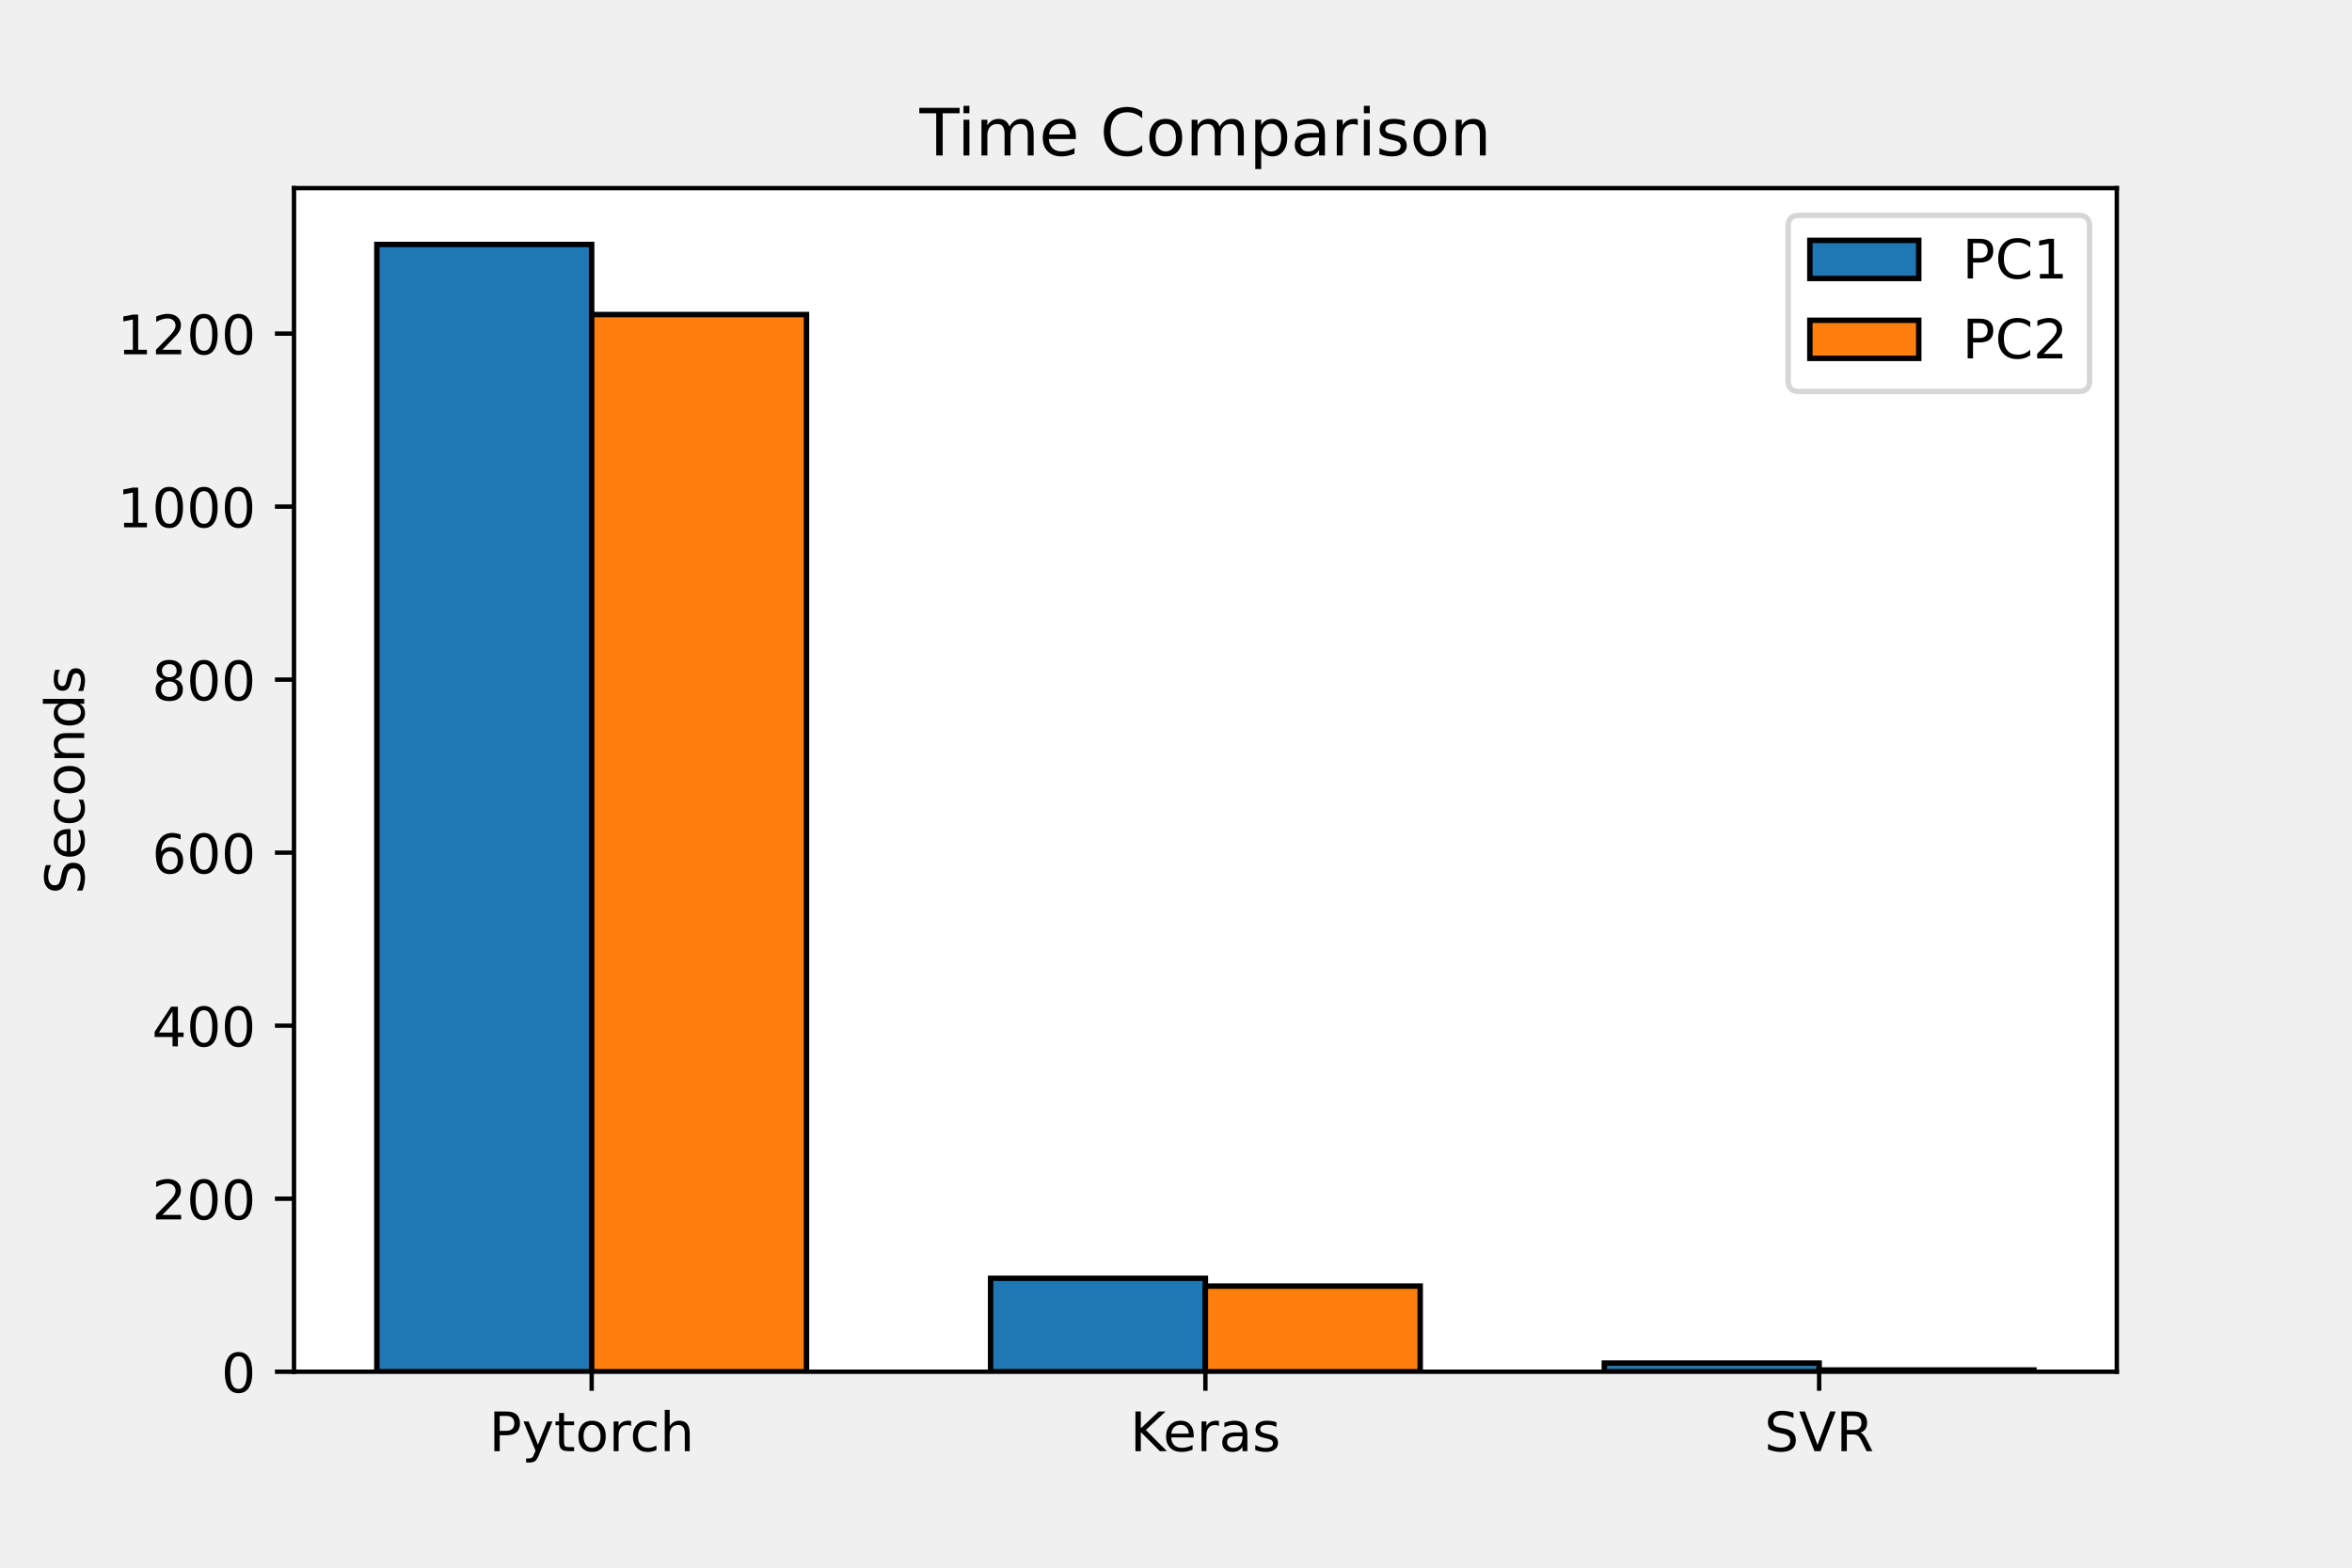
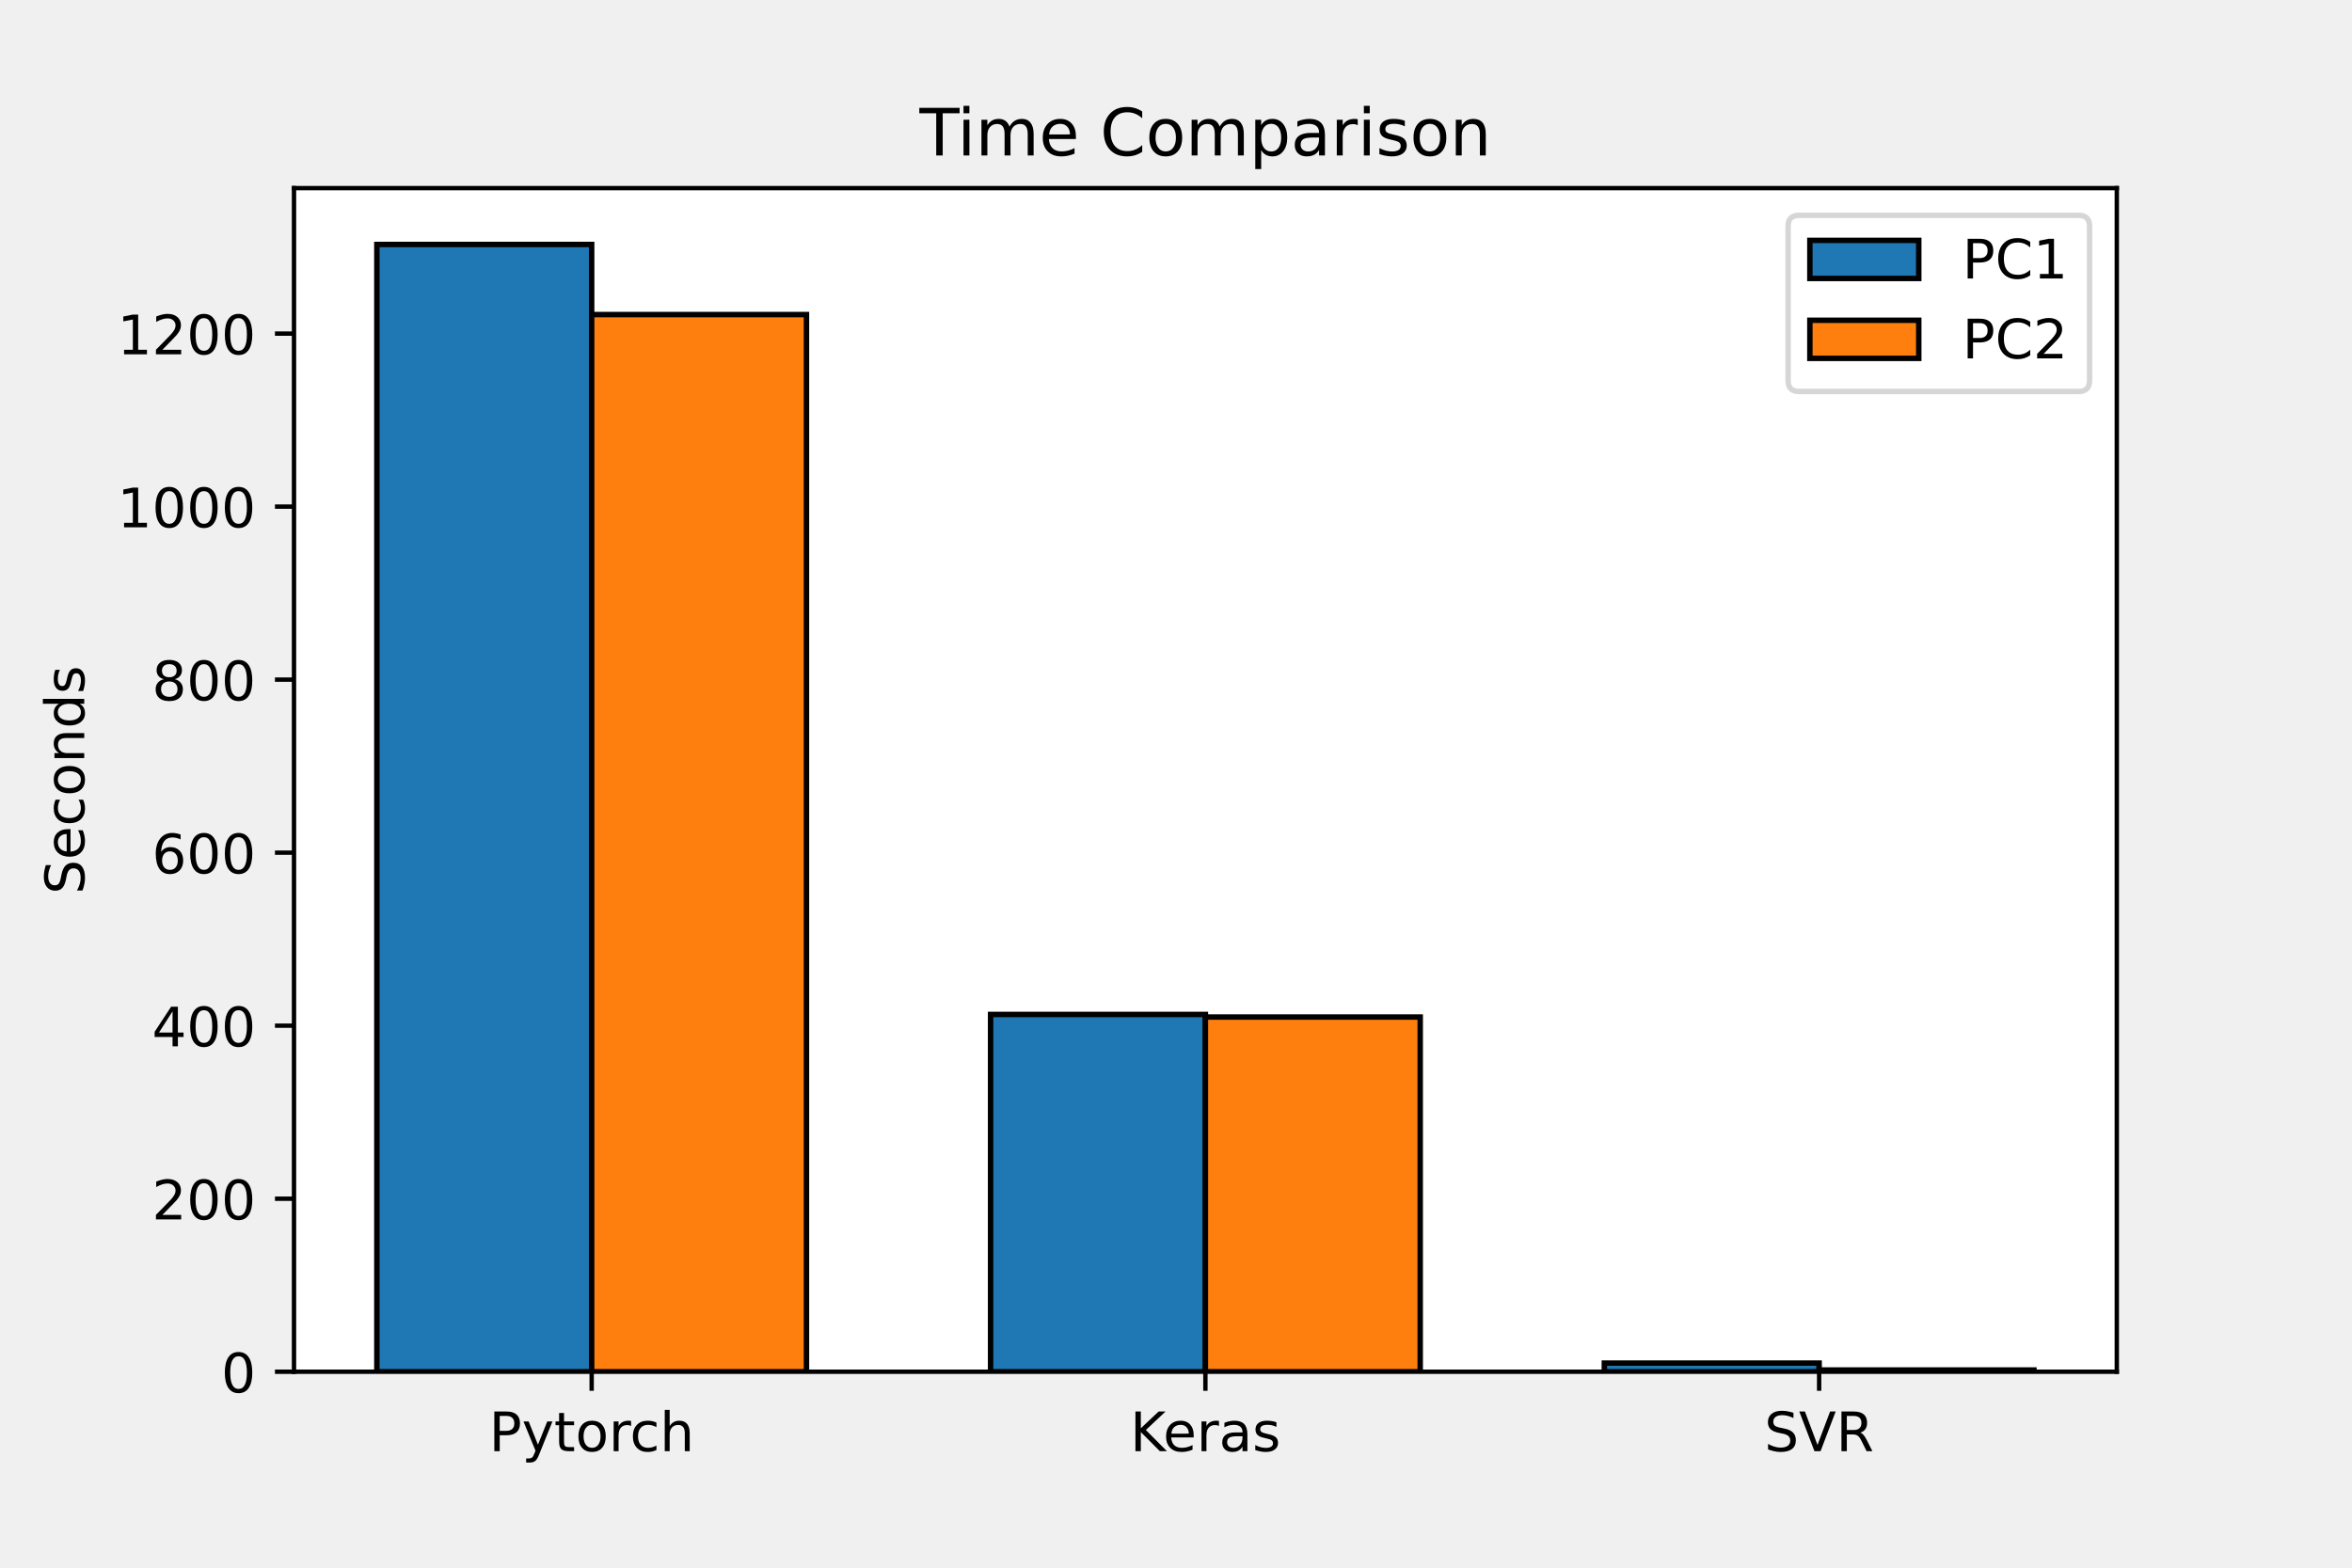
<svg xmlns="http://www.w3.org/2000/svg" xmlns:xlink="http://www.w3.org/1999/xlink" height="288pt" version="1.1" viewBox="0 0 432 288" width="432pt">
  <defs>
    <style type="text/css">*{stroke-linecap:butt;stroke-linejoin:round;}</style>
  </defs>
  <g id="figure_1">
    <g id="patch_1">
      <path d="M 0 288  L 432 288  L 432 0  L 0 0  z " style="fill:none;" />
    </g>
    <g id="axes_1">
      <g id="patch_2">
        <path d="M 54 252  L 388.8 252  L 388.8 34.56  L 54 34.56  z " style="fill:#ffffff;" />
      </g>
      <g id="patch_3">
-         <path clip-path="url(#pf4e02a1341)" d="M 69.218 252  L 108.673 252  L 108.673 44.914  L 69.218 44.914  z " style="fill:#1f77b4;stroke:#000000;stroke-linejoin:miter;" />
+         <path clip-path="url(#p90f03ed2c1)" d="M 69.218 252  L 108.673 252  L 108.673 44.914  L 69.218 44.914  z " style="fill:#1f77b4;stroke:#000000;stroke-linejoin:miter;" />
      </g>
      <g id="patch_4">
-         <path clip-path="url(#pf4e02a1341)" d="M 181.945 252  L 221.4 252  L 221.4 234.836  L 181.945 234.836  z " style="fill:#1f77b4;stroke:#000000;stroke-linejoin:miter;" />
+         <path clip-path="url(#p90f03ed2c1)" d="M 181.945 252  L 221.4 252  L 221.4 186.362  L 181.945 186.362  z " style="fill:#1f77b4;stroke:#000000;stroke-linejoin:miter;" />
      </g>
      <g id="patch_5">
-         <path clip-path="url(#pf4e02a1341)" d="M 294.673 252  L 334.127 252  L 334.127 250.411  L 294.673 250.411  z " style="fill:#1f77b4;stroke:#000000;stroke-linejoin:miter;" />
+         <path clip-path="url(#p90f03ed2c1)" d="M 294.673 252  L 334.127 252  L 334.127 250.411  L 294.673 250.411  z " style="fill:#1f77b4;stroke:#000000;stroke-linejoin:miter;" />
      </g>
      <g id="patch_6">
-         <path clip-path="url(#pf4e02a1341)" d="M 108.673 252  L 148.127 252  L 148.127 57.788  L 108.673 57.788  z " style="fill:#ff7f0e;stroke:#000000;stroke-linejoin:miter;" />
+         <path clip-path="url(#p90f03ed2c1)" d="M 108.673 252  L 148.127 252  L 148.127 57.788  L 108.673 57.788  z " style="fill:#ff7f0e;stroke:#000000;stroke-linejoin:miter;" />
      </g>
      <g id="patch_7">
-         <path clip-path="url(#pf4e02a1341)" d="M 221.4 252  L 260.855 252  L 260.855 236.266  L 221.4 236.266  z " style="fill:#ff7f0e;stroke:#000000;stroke-linejoin:miter;" />
+         <path clip-path="url(#p90f03ed2c1)" d="M 221.4 252  L 260.855 252  L 260.855 186.839  L 221.4 186.839  z " style="fill:#ff7f0e;stroke:#000000;stroke-linejoin:miter;" />
      </g>
      <g id="patch_8">
-         <path clip-path="url(#pf4e02a1341)" d="M 334.127 252  L 373.582 252  L 373.582 251.682  L 334.127 251.682  z " style="fill:#ff7f0e;stroke:#000000;stroke-linejoin:miter;" />
+         <path clip-path="url(#p90f03ed2c1)" d="M 334.127 252  L 373.582 252  L 373.582 251.682  L 334.127 251.682  z " style="fill:#ff7f0e;stroke:#000000;stroke-linejoin:miter;" />
      </g>
      <g id="matplotlib.axis_1">
        <g id="xtick_1">
          <g id="line2d_1">
            <defs>
-               <path d="M 0 0  L 0 3.5  " id="m8980a7787f" style="stroke:#000000;stroke-width:0.8;" />
+               <path d="M 0 0  L 0 3.5  " id="m7c1e3a1e45" style="stroke:#000000;stroke-width:0.8;" />
            </defs>
            <g>
-               <use style="stroke:#000000;stroke-width:0.8;" x="108.673" xlink:href="#m8980a7787f" y="252" />
+               <use style="stroke:#000000;stroke-width:0.8;" x="108.673" xlink:href="#m7c1e3a1e45" y="252" />
            </g>
          </g>
          <g id="text_1">
            <g transform="translate(89.81804 266.5984)scale(0.1 -0.1)">
              <defs>
                <path d="M 19.672 64.797  L 19.672 37.406  L 32.078 37.406  Q 38.969 37.406 42.719 40.969  Q 46.484 44.531 46.484 51.125  Q 46.484 57.672 42.719 61.234  Q 38.969 64.797 32.078 64.797  z M 9.812 72.906  L 32.078 72.906  Q 44.344 72.906 50.609 67.359  Q 56.891 61.812 56.891 51.125  Q 56.891 40.328 50.609 34.812  Q 44.344 29.297 32.078 29.297  L 19.672 29.297  L 19.672 0  L 9.812 0  z " id="DejaVuSans-80" />
                <path d="M 32.172 -5.078  Q 28.375 -14.844 24.75 -17.812  Q 21.141 -20.797 15.094 -20.797  L 7.906 -20.797  L 7.906 -13.281  L 13.188 -13.281  Q 16.891 -13.281 18.938 -11.516  Q 21 -9.766 23.484 -3.219  L 25.094 0.875  L 2.984 54.688  L 12.5 54.688  L 29.594 11.922  L 46.688 54.688  L 56.203 54.688  z " id="DejaVuSans-121" />
                <path d="M 18.312 70.219  L 18.312 54.688  L 36.812 54.688  L 36.812 47.703  L 18.312 47.703  L 18.312 18.016  Q 18.312 11.328 20.141 9.422  Q 21.969 7.516 27.594 7.516  L 36.812 7.516  L 36.812 0  L 27.594 0  Q 17.188 0 13.234 3.875  Q 9.281 7.766 9.281 18.016  L 9.281 47.703  L 2.688 47.703  L 2.688 54.688  L 9.281 54.688  L 9.281 70.219  z " id="DejaVuSans-116" />
                <path d="M 30.609 48.391  Q 23.391 48.391 19.188 42.75  Q 14.984 37.109 14.984 27.297  Q 14.984 17.484 19.156 11.844  Q 23.344 6.203 30.609 6.203  Q 37.797 6.203 41.984 11.859  Q 46.188 17.531 46.188 27.297  Q 46.188 37.016 41.984 42.703  Q 37.797 48.391 30.609 48.391  z M 30.609 56  Q 42.328 56 49.016 48.375  Q 55.719 40.766 55.719 27.297  Q 55.719 13.875 49.016 6.219  Q 42.328 -1.422 30.609 -1.422  Q 18.844 -1.422 12.172 6.219  Q 5.516 13.875 5.516 27.297  Q 5.516 40.766 12.172 48.375  Q 18.844 56 30.609 56  z " id="DejaVuSans-111" />
                <path d="M 41.109 46.297  Q 39.594 47.172 37.812 47.578  Q 36.031 48 33.891 48  Q 26.266 48 22.188 43.047  Q 18.109 38.094 18.109 28.812  L 18.109 0  L 9.078 0  L 9.078 54.688  L 18.109 54.688  L 18.109 46.188  Q 20.953 51.172 25.484 53.578  Q 30.031 56 36.531 56  Q 37.453 56 38.578 55.875  Q 39.703 55.766 41.062 55.516  z " id="DejaVuSans-114" />
                <path d="M 48.781 52.594  L 48.781 44.188  Q 44.969 46.297 41.141 47.344  Q 37.312 48.391 33.406 48.391  Q 24.656 48.391 19.812 42.844  Q 14.984 37.312 14.984 27.297  Q 14.984 17.281 19.812 11.734  Q 24.656 6.203 33.406 6.203  Q 37.312 6.203 41.141 7.25  Q 44.969 8.297 48.781 10.406  L 48.781 2.094  Q 45.016 0.344 40.984 -0.531  Q 36.969 -1.422 32.422 -1.422  Q 20.062 -1.422 12.781 6.344  Q 5.516 14.109 5.516 27.297  Q 5.516 40.672 12.859 48.328  Q 20.219 56 33.016 56  Q 37.156 56 41.109 55.141  Q 45.062 54.297 48.781 52.594  z " id="DejaVuSans-99" />
                <path d="M 54.891 33.016  L 54.891 0  L 45.906 0  L 45.906 32.719  Q 45.906 40.484 42.875 44.328  Q 39.844 48.188 33.797 48.188  Q 26.516 48.188 22.312 43.547  Q 18.109 38.922 18.109 30.906  L 18.109 0  L 9.078 0  L 9.078 75.984  L 18.109 75.984  L 18.109 46.188  Q 21.344 51.125 25.703 53.562  Q 30.078 56 35.797 56  Q 45.219 56 50.047 50.172  Q 54.891 44.344 54.891 33.016  z " id="DejaVuSans-104" />
              </defs>
              <use xlink:href="#DejaVuSans-80" />
              <use x="60.303" xlink:href="#DejaVuSans-121" />
              <use x="119.482" xlink:href="#DejaVuSans-116" />
              <use x="158.691" xlink:href="#DejaVuSans-111" />
              <use x="219.873" xlink:href="#DejaVuSans-114" />
              <use x="258.736" xlink:href="#DejaVuSans-99" />
              <use x="313.717" xlink:href="#DejaVuSans-104" />
            </g>
          </g>
        </g>
        <g id="xtick_2">
          <g id="line2d_2">
            <g>
-               <use style="stroke:#000000;stroke-width:0.8;" x="221.4" xlink:href="#m8980a7787f" y="252" />
+               <use style="stroke:#000000;stroke-width:0.8;" x="221.4" xlink:href="#m7c1e3a1e45" y="252" />
            </g>
          </g>
          <g id="text_2">
            <g transform="translate(207.5703 266.5984)scale(0.1 -0.1)">
              <defs>
                <path d="M 9.812 72.906  L 19.672 72.906  L 19.672 42.094  L 52.391 72.906  L 65.094 72.906  L 28.906 38.922  L 67.672 0  L 54.688 0  L 19.672 35.109  L 19.672 0  L 9.812 0  z " id="DejaVuSans-75" />
                <path d="M 56.203 29.594  L 56.203 25.203  L 14.891 25.203  Q 15.484 15.922 20.484 11.062  Q 25.484 6.203 34.422 6.203  Q 39.594 6.203 44.453 7.469  Q 49.312 8.734 54.109 11.281  L 54.109 2.781  Q 49.266 0.734 44.188 -0.344  Q 39.109 -1.422 33.891 -1.422  Q 20.797 -1.422 13.156 6.188  Q 5.516 13.812 5.516 26.812  Q 5.516 40.234 12.766 48.109  Q 20.016 56 32.328 56  Q 43.359 56 49.781 48.891  Q 56.203 41.797 56.203 29.594  z M 47.219 32.234  Q 47.125 39.594 43.094 43.984  Q 39.062 48.391 32.422 48.391  Q 24.906 48.391 20.391 44.141  Q 15.875 39.891 15.188 32.172  z " id="DejaVuSans-101" />
                <path d="M 34.281 27.484  Q 23.391 27.484 19.188 25  Q 14.984 22.516 14.984 16.5  Q 14.984 11.719 18.141 8.906  Q 21.297 6.109 26.703 6.109  Q 34.188 6.109 38.703 11.406  Q 43.219 16.703 43.219 25.484  L 43.219 27.484  z M 52.203 31.203  L 52.203 0  L 43.219 0  L 43.219 8.297  Q 40.141 3.328 35.547 0.953  Q 30.953 -1.422 24.312 -1.422  Q 15.922 -1.422 10.953 3.297  Q 6 8.016 6 15.922  Q 6 25.141 12.172 29.828  Q 18.359 34.516 30.609 34.516  L 43.219 34.516  L 43.219 35.406  Q 43.219 41.609 39.141 45  Q 35.062 48.391 27.688 48.391  Q 23 48.391 18.547 47.266  Q 14.109 46.141 10.016 43.891  L 10.016 52.203  Q 14.938 54.109 19.578 55.047  Q 24.219 56 28.609 56  Q 40.484 56 46.344 49.844  Q 52.203 43.703 52.203 31.203  z " id="DejaVuSans-97" />
                <path d="M 44.281 53.078  L 44.281 44.578  Q 40.484 46.531 36.375 47.5  Q 32.281 48.484 27.875 48.484  Q 21.188 48.484 17.844 46.438  Q 14.5 44.391 14.5 40.281  Q 14.5 37.156 16.891 35.375  Q 19.281 33.594 26.516 31.984  L 29.594 31.297  Q 39.156 29.25 43.188 25.516  Q 47.219 21.781 47.219 15.094  Q 47.219 7.469 41.188 3.016  Q 35.156 -1.422 24.609 -1.422  Q 20.219 -1.422 15.453 -0.562  Q 10.688 0.297 5.422 2  L 5.422 11.281  Q 10.406 8.688 15.234 7.391  Q 20.062 6.109 24.812 6.109  Q 31.156 6.109 34.562 8.281  Q 37.984 10.453 37.984 14.406  Q 37.984 18.062 35.516 20.016  Q 33.062 21.969 24.703 23.781  L 21.578 24.516  Q 13.234 26.266 9.516 29.906  Q 5.812 33.547 5.812 39.891  Q 5.812 47.609 11.281 51.797  Q 16.75 56 26.812 56  Q 31.781 56 36.172 55.266  Q 40.578 54.547 44.281 53.078  z " id="DejaVuSans-115" />
              </defs>
              <use xlink:href="#DejaVuSans-75" />
              <use x="60.576" xlink:href="#DejaVuSans-101" />
              <use x="122.1" xlink:href="#DejaVuSans-114" />
              <use x="163.213" xlink:href="#DejaVuSans-97" />
              <use x="224.492" xlink:href="#DejaVuSans-115" />
            </g>
          </g>
        </g>
        <g id="xtick_3">
          <g id="line2d_3">
            <g>
-               <use style="stroke:#000000;stroke-width:0.8;" x="334.127" xlink:href="#m8980a7787f" y="252" />
+               <use style="stroke:#000000;stroke-width:0.8;" x="334.127" xlink:href="#m7c1e3a1e45" y="252" />
            </g>
          </g>
          <g id="text_3">
            <g transform="translate(324.0585 266.5984)scale(0.1 -0.1)">
              <defs>
                <path d="M 53.516 70.516  L 53.516 60.891  Q 47.906 63.578 42.922 64.891  Q 37.938 66.219 33.297 66.219  Q 25.25 66.219 20.875 63.094  Q 16.5 59.969 16.5 54.203  Q 16.5 49.359 19.406 46.891  Q 22.312 44.438 30.422 42.922  L 36.375 41.703  Q 47.406 39.594 52.656 34.297  Q 57.906 29 57.906 20.125  Q 57.906 9.516 50.797 4.047  Q 43.703 -1.422 29.984 -1.422  Q 24.812 -1.422 18.969 -0.25  Q 13.141 0.922 6.891 3.219  L 6.891 13.375  Q 12.891 10.016 18.656 8.297  Q 24.422 6.594 29.984 6.594  Q 38.422 6.594 43.016 9.906  Q 47.609 13.234 47.609 19.391  Q 47.609 24.75 44.312 27.781  Q 41.016 30.812 33.5 32.328  L 27.484 33.5  Q 16.453 35.688 11.516 40.375  Q 6.594 45.062 6.594 53.422  Q 6.594 63.094 13.406 68.656  Q 20.219 74.219 32.172 74.219  Q 37.312 74.219 42.625 73.281  Q 47.953 72.359 53.516 70.516  z " id="DejaVuSans-83" />
                <path d="M 28.609 0  L 0.781 72.906  L 11.078 72.906  L 34.188 11.531  L 57.328 72.906  L 67.578 72.906  L 39.797 0  z " id="DejaVuSans-86" />
                <path d="M 44.391 34.188  Q 47.562 33.109 50.562 29.594  Q 53.562 26.078 56.594 19.922  L 66.609 0  L 56 0  L 46.688 18.703  Q 43.062 26.031 39.672 28.422  Q 36.281 30.812 30.422 30.812  L 19.672 30.812  L 19.672 0  L 9.812 0  L 9.812 72.906  L 32.078 72.906  Q 44.578 72.906 50.734 67.672  Q 56.891 62.453 56.891 51.906  Q 56.891 45.016 53.688 40.469  Q 50.484 35.938 44.391 34.188  z M 19.672 64.797  L 19.672 38.922  L 32.078 38.922  Q 39.203 38.922 42.844 42.219  Q 46.484 45.516 46.484 51.906  Q 46.484 58.297 42.844 61.547  Q 39.203 64.797 32.078 64.797  z " id="DejaVuSans-82" />
              </defs>
              <use xlink:href="#DejaVuSans-83" />
              <use x="63.477" xlink:href="#DejaVuSans-86" />
              <use x="131.885" xlink:href="#DejaVuSans-82" />
            </g>
          </g>
        </g>
      </g>
      <g id="matplotlib.axis_2">
        <g id="ytick_1">
          <g id="line2d_4">
            <defs>
-               <path d="M 0 0  L -3.5 0  " id="md425181957" style="stroke:#000000;stroke-width:0.8;" />
+               <path d="M 0 0  L -3.5 0  " id="m0390b80dd5" style="stroke:#000000;stroke-width:0.8;" />
            </defs>
            <g>
-               <use style="stroke:#000000;stroke-width:0.8;" x="54" xlink:href="#md425181957" y="252" />
+               <use style="stroke:#000000;stroke-width:0.8;" x="54" xlink:href="#m0390b80dd5" y="252" />
            </g>
          </g>
          <g id="text_4">
            <g transform="translate(40.6375 255.7992)scale(0.1 -0.1)">
              <defs>
                <path d="M 31.781 66.406  Q 24.172 66.406 20.328 58.906  Q 16.5 51.422 16.5 36.375  Q 16.5 21.391 20.328 13.891  Q 24.172 6.391 31.781 6.391  Q 39.453 6.391 43.281 13.891  Q 47.125 21.391 47.125 36.375  Q 47.125 51.422 43.281 58.906  Q 39.453 66.406 31.781 66.406  z M 31.781 74.219  Q 44.047 74.219 50.516 64.516  Q 56.984 54.828 56.984 36.375  Q 56.984 17.969 50.516 8.266  Q 44.047 -1.422 31.781 -1.422  Q 19.531 -1.422 13.062 8.266  Q 6.594 17.969 6.594 36.375  Q 6.594 54.828 13.062 64.516  Q 19.531 74.219 31.781 74.219  z " id="DejaVuSans-48" />
              </defs>
              <use xlink:href="#DejaVuSans-48" />
            </g>
          </g>
        </g>
        <g id="ytick_2">
          <g id="line2d_5">
            <g>
-               <use style="stroke:#000000;stroke-width:0.8;" x="54" xlink:href="#md425181957" y="220.214" />
+               <use style="stroke:#000000;stroke-width:0.8;" x="54" xlink:href="#m0390b80dd5" y="220.214" />
            </g>
          </g>
          <g id="text_5">
            <g transform="translate(27.9125 224.0132)scale(0.1 -0.1)">
              <defs>
                <path d="M 19.188 8.297  L 53.609 8.297  L 53.609 0  L 7.328 0  L 7.328 8.297  Q 12.938 14.109 22.625 23.891  Q 32.328 33.688 34.812 36.531  Q 39.547 41.844 41.422 45.531  Q 43.312 49.219 43.312 52.781  Q 43.312 58.594 39.234 62.25  Q 35.156 65.922 28.609 65.922  Q 23.969 65.922 18.812 64.312  Q 13.672 62.703 7.812 59.422  L 7.812 69.391  Q 13.766 71.781 18.938 73  Q 24.125 74.219 28.422 74.219  Q 39.75 74.219 46.484 68.547  Q 53.219 62.891 53.219 53.422  Q 53.219 48.922 51.531 44.891  Q 49.859 40.875 45.406 35.406  Q 44.188 33.984 37.641 27.219  Q 31.109 20.453 19.188 8.297  z " id="DejaVuSans-50" />
              </defs>
              <use xlink:href="#DejaVuSans-50" />
              <use x="63.623" xlink:href="#DejaVuSans-48" />
              <use x="127.246" xlink:href="#DejaVuSans-48" />
            </g>
          </g>
        </g>
        <g id="ytick_3">
          <g id="line2d_6">
            <g>
-               <use style="stroke:#000000;stroke-width:0.8;" x="54" xlink:href="#md425181957" y="188.428" />
+               <use style="stroke:#000000;stroke-width:0.8;" x="54" xlink:href="#m0390b80dd5" y="188.428" />
            </g>
          </g>
          <g id="text_6">
            <g transform="translate(27.9125 192.2272)scale(0.1 -0.1)">
              <defs>
                <path d="M 37.797 64.312  L 12.891 25.391  L 37.797 25.391  z M 35.203 72.906  L 47.609 72.906  L 47.609 25.391  L 58.016 25.391  L 58.016 17.188  L 47.609 17.188  L 47.609 0  L 37.797 0  L 37.797 17.188  L 4.891 17.188  L 4.891 26.703  z " id="DejaVuSans-52" />
              </defs>
              <use xlink:href="#DejaVuSans-52" />
              <use x="63.623" xlink:href="#DejaVuSans-48" />
              <use x="127.246" xlink:href="#DejaVuSans-48" />
            </g>
          </g>
        </g>
        <g id="ytick_4">
          <g id="line2d_7">
            <g>
-               <use style="stroke:#000000;stroke-width:0.8;" x="54" xlink:href="#md425181957" y="156.642" />
+               <use style="stroke:#000000;stroke-width:0.8;" x="54" xlink:href="#m0390b80dd5" y="156.642" />
            </g>
          </g>
          <g id="text_7">
            <g transform="translate(27.9125 160.4413)scale(0.1 -0.1)">
              <defs>
                <path d="M 33.016 40.375  Q 26.375 40.375 22.484 35.828  Q 18.609 31.297 18.609 23.391  Q 18.609 15.531 22.484 10.953  Q 26.375 6.391 33.016 6.391  Q 39.656 6.391 43.531 10.953  Q 47.406 15.531 47.406 23.391  Q 47.406 31.297 43.531 35.828  Q 39.656 40.375 33.016 40.375  z M 52.594 71.297  L 52.594 62.312  Q 48.875 64.062 45.094 64.984  Q 41.312 65.922 37.594 65.922  Q 27.828 65.922 22.672 59.328  Q 17.531 52.734 16.797 39.406  Q 19.672 43.656 24.016 45.922  Q 28.375 48.188 33.594 48.188  Q 44.578 48.188 50.953 41.516  Q 57.328 34.859 57.328 23.391  Q 57.328 12.156 50.688 5.359  Q 44.047 -1.422 33.016 -1.422  Q 20.359 -1.422 13.672 8.266  Q 6.984 17.969 6.984 36.375  Q 6.984 53.656 15.188 63.938  Q 23.391 74.219 37.203 74.219  Q 40.922 74.219 44.703 73.484  Q 48.484 72.75 52.594 71.297  z " id="DejaVuSans-54" />
              </defs>
              <use xlink:href="#DejaVuSans-54" />
              <use x="63.623" xlink:href="#DejaVuSans-48" />
              <use x="127.246" xlink:href="#DejaVuSans-48" />
            </g>
          </g>
        </g>
        <g id="ytick_5">
          <g id="line2d_8">
            <g>
-               <use style="stroke:#000000;stroke-width:0.8;" x="54" xlink:href="#md425181957" y="124.856" />
+               <use style="stroke:#000000;stroke-width:0.8;" x="54" xlink:href="#m0390b80dd5" y="124.856" />
            </g>
          </g>
          <g id="text_8">
            <g transform="translate(27.9125 128.6553)scale(0.1 -0.1)">
              <defs>
                <path d="M 31.781 34.625  Q 24.75 34.625 20.719 30.859  Q 16.703 27.094 16.703 20.516  Q 16.703 13.922 20.719 10.156  Q 24.75 6.391 31.781 6.391  Q 38.812 6.391 42.859 10.172  Q 46.922 13.969 46.922 20.516  Q 46.922 27.094 42.891 30.859  Q 38.875 34.625 31.781 34.625  z M 21.922 38.812  Q 15.578 40.375 12.031 44.719  Q 8.5 49.078 8.5 55.328  Q 8.5 64.062 14.719 69.141  Q 20.953 74.219 31.781 74.219  Q 42.672 74.219 48.875 69.141  Q 55.078 64.062 55.078 55.328  Q 55.078 49.078 51.531 44.719  Q 48 40.375 41.703 38.812  Q 48.828 37.156 52.797 32.312  Q 56.781 27.484 56.781 20.516  Q 56.781 9.906 50.312 4.234  Q 43.844 -1.422 31.781 -1.422  Q 19.734 -1.422 13.25 4.234  Q 6.781 9.906 6.781 20.516  Q 6.781 27.484 10.781 32.312  Q 14.797 37.156 21.922 38.812  z M 18.312 54.391  Q 18.312 48.734 21.844 45.562  Q 25.391 42.391 31.781 42.391  Q 38.141 42.391 41.719 45.562  Q 45.312 48.734 45.312 54.391  Q 45.312 60.062 41.719 63.234  Q 38.141 66.406 31.781 66.406  Q 25.391 66.406 21.844 63.234  Q 18.312 60.062 18.312 54.391  z " id="DejaVuSans-56" />
              </defs>
              <use xlink:href="#DejaVuSans-56" />
              <use x="63.623" xlink:href="#DejaVuSans-48" />
              <use x="127.246" xlink:href="#DejaVuSans-48" />
            </g>
          </g>
        </g>
        <g id="ytick_6">
          <g id="line2d_9">
            <g>
-               <use style="stroke:#000000;stroke-width:0.8;" x="54" xlink:href="#md425181957" y="93.07" />
+               <use style="stroke:#000000;stroke-width:0.8;" x="54" xlink:href="#m0390b80dd5" y="93.07" />
            </g>
          </g>
          <g id="text_9">
            <g transform="translate(21.55 96.86928)scale(0.1 -0.1)">
              <defs>
                <path d="M 12.406 8.297  L 28.516 8.297  L 28.516 63.922  L 10.984 60.406  L 10.984 69.391  L 28.422 72.906  L 38.281 72.906  L 38.281 8.297  L 54.391 8.297  L 54.391 0  L 12.406 0  z " id="DejaVuSans-49" />
              </defs>
              <use xlink:href="#DejaVuSans-49" />
              <use x="63.623" xlink:href="#DejaVuSans-48" />
              <use x="127.246" xlink:href="#DejaVuSans-48" />
              <use x="190.869" xlink:href="#DejaVuSans-48" />
            </g>
          </g>
        </g>
        <g id="ytick_7">
          <g id="line2d_10">
            <g>
-               <use style="stroke:#000000;stroke-width:0.8;" x="54" xlink:href="#md425181957" y="61.284" />
+               <use style="stroke:#000000;stroke-width:0.8;" x="54" xlink:href="#m0390b80dd5" y="61.284" />
            </g>
          </g>
          <g id="text_10">
            <g transform="translate(21.55 65.08329)scale(0.1 -0.1)">
              <use xlink:href="#DejaVuSans-49" />
              <use x="63.623" xlink:href="#DejaVuSans-50" />
              <use x="127.246" xlink:href="#DejaVuSans-48" />
              <use x="190.869" xlink:href="#DejaVuSans-48" />
            </g>
          </g>
        </g>
        <g id="text_11">
          <g transform="translate(15.47031 164.287)rotate(-90)scale(0.1 -0.1)">
            <defs>
              <path d="M 54.891 33.016  L 54.891 0  L 45.906 0  L 45.906 32.719  Q 45.906 40.484 42.875 44.328  Q 39.844 48.188 33.797 48.188  Q 26.516 48.188 22.312 43.547  Q 18.109 38.922 18.109 30.906  L 18.109 0  L 9.078 0  L 9.078 54.688  L 18.109 54.688  L 18.109 46.188  Q 21.344 51.125 25.703 53.562  Q 30.078 56 35.797 56  Q 45.219 56 50.047 50.172  Q 54.891 44.344 54.891 33.016  z " id="DejaVuSans-110" />
              <path d="M 45.406 46.391  L 45.406 75.984  L 54.391 75.984  L 54.391 0  L 45.406 0  L 45.406 8.203  Q 42.578 3.328 38.25 0.953  Q 33.938 -1.422 27.875 -1.422  Q 17.969 -1.422 11.734 6.484  Q 5.516 14.406 5.516 27.297  Q 5.516 40.188 11.734 48.094  Q 17.969 56 27.875 56  Q 33.938 56 38.25 53.625  Q 42.578 51.266 45.406 46.391  z M 14.797 27.297  Q 14.797 17.391 18.875 11.75  Q 22.953 6.109 30.078 6.109  Q 37.203 6.109 41.297 11.75  Q 45.406 17.391 45.406 27.297  Q 45.406 37.203 41.297 42.844  Q 37.203 48.484 30.078 48.484  Q 22.953 48.484 18.875 42.844  Q 14.797 37.203 14.797 27.297  z " id="DejaVuSans-100" />
            </defs>
            <use xlink:href="#DejaVuSans-83" />
            <use x="63.477" xlink:href="#DejaVuSans-101" />
            <use x="125" xlink:href="#DejaVuSans-99" />
            <use x="179.98" xlink:href="#DejaVuSans-111" />
            <use x="241.162" xlink:href="#DejaVuSans-110" />
            <use x="304.541" xlink:href="#DejaVuSans-100" />
            <use x="368.018" xlink:href="#DejaVuSans-115" />
          </g>
        </g>
      </g>
      <g id="patch_9">
        <path d="M 54 252  L 54 34.56  " style="fill:none;stroke:#000000;stroke-linecap:square;stroke-linejoin:miter;stroke-width:0.8;" />
      </g>
      <g id="patch_10">
        <path d="M 388.8 252  L 388.8 34.56  " style="fill:none;stroke:#000000;stroke-linecap:square;stroke-linejoin:miter;stroke-width:0.8;" />
      </g>
      <g id="patch_11">
        <path d="M 54 252  L 388.8 252  " style="fill:none;stroke:#000000;stroke-linecap:square;stroke-linejoin:miter;stroke-width:0.8;" />
      </g>
      <g id="patch_12">
        <path d="M 54 34.56  L 388.8 34.56  " style="fill:none;stroke:#000000;stroke-linecap:square;stroke-linejoin:miter;stroke-width:0.8;" />
      </g>
      <g id="text_12">
        <g transform="translate(168.8887 28.56)scale(0.12 -0.12)">
          <defs>
            <path d="M -0.297 72.906  L 61.375 72.906  L 61.375 64.594  L 35.5 64.594  L 35.5 0  L 25.594 0  L 25.594 64.594  L -0.297 64.594  z " id="DejaVuSans-84" />
            <path d="M 9.422 54.688  L 18.406 54.688  L 18.406 0  L 9.422 0  z M 9.422 75.984  L 18.406 75.984  L 18.406 64.594  L 9.422 64.594  z " id="DejaVuSans-105" />
            <path d="M 52 44.188  Q 55.375 50.25 60.062 53.125  Q 64.75 56 71.094 56  Q 79.641 56 84.281 50.016  Q 88.922 44.047 88.922 33.016  L 88.922 0  L 79.891 0  L 79.891 32.719  Q 79.891 40.578 77.094 44.375  Q 74.312 48.188 68.609 48.188  Q 61.625 48.188 57.562 43.547  Q 53.516 38.922 53.516 30.906  L 53.516 0  L 44.484 0  L 44.484 32.719  Q 44.484 40.625 41.703 44.406  Q 38.922 48.188 33.109 48.188  Q 26.219 48.188 22.156 43.531  Q 18.109 38.875 18.109 30.906  L 18.109 0  L 9.078 0  L 9.078 54.688  L 18.109 54.688  L 18.109 46.188  Q 21.188 51.219 25.484 53.609  Q 29.781 56 35.688 56  Q 41.656 56 45.828 52.969  Q 50 49.953 52 44.188  z " id="DejaVuSans-109" />
            <path id="DejaVuSans-32" />
            <path d="M 64.406 67.281  L 64.406 56.891  Q 59.422 61.531 53.781 63.812  Q 48.141 66.109 41.797 66.109  Q 29.297 66.109 22.656 58.469  Q 16.016 50.828 16.016 36.375  Q 16.016 21.969 22.656 14.328  Q 29.297 6.688 41.797 6.688  Q 48.141 6.688 53.781 8.984  Q 59.422 11.281 64.406 15.922  L 64.406 5.609  Q 59.234 2.094 53.438 0.328  Q 47.656 -1.422 41.219 -1.422  Q 24.656 -1.422 15.125 8.703  Q 5.609 18.844 5.609 36.375  Q 5.609 53.953 15.125 64.078  Q 24.656 74.219 41.219 74.219  Q 47.75 74.219 53.531 72.484  Q 59.328 70.75 64.406 67.281  z " id="DejaVuSans-67" />
            <path d="M 18.109 8.203  L 18.109 -20.797  L 9.078 -20.797  L 9.078 54.688  L 18.109 54.688  L 18.109 46.391  Q 20.953 51.266 25.266 53.625  Q 29.594 56 35.594 56  Q 45.562 56 51.781 48.094  Q 58.016 40.188 58.016 27.297  Q 58.016 14.406 51.781 6.484  Q 45.562 -1.422 35.594 -1.422  Q 29.594 -1.422 25.266 0.953  Q 20.953 3.328 18.109 8.203  z M 48.688 27.297  Q 48.688 37.203 44.609 42.844  Q 40.531 48.484 33.406 48.484  Q 26.266 48.484 22.188 42.844  Q 18.109 37.203 18.109 27.297  Q 18.109 17.391 22.188 11.75  Q 26.266 6.109 33.406 6.109  Q 40.531 6.109 44.609 11.75  Q 48.688 17.391 48.688 27.297  z " id="DejaVuSans-112" />
          </defs>
          <use xlink:href="#DejaVuSans-84" />
          <use x="57.959" xlink:href="#DejaVuSans-105" />
          <use x="85.742" xlink:href="#DejaVuSans-109" />
          <use x="183.154" xlink:href="#DejaVuSans-101" />
          <use x="244.678" xlink:href="#DejaVuSans-32" />
          <use x="276.465" xlink:href="#DejaVuSans-67" />
          <use x="346.289" xlink:href="#DejaVuSans-111" />
          <use x="407.471" xlink:href="#DejaVuSans-109" />
          <use x="504.883" xlink:href="#DejaVuSans-112" />
          <use x="568.359" xlink:href="#DejaVuSans-97" />
          <use x="629.639" xlink:href="#DejaVuSans-114" />
          <use x="670.752" xlink:href="#DejaVuSans-105" />
          <use x="698.535" xlink:href="#DejaVuSans-115" />
          <use x="750.635" xlink:href="#DejaVuSans-111" />
          <use x="811.816" xlink:href="#DejaVuSans-110" />
        </g>
      </g>
      <g id="legend_1">
        <g id="patch_13">
          <path d="M 330.425 71.916  L 381.8 71.916  Q 383.8 71.916 383.8 69.916  L 383.8 41.56  Q 383.8 39.56 381.8 39.56  L 330.425 39.56  Q 328.425 39.56 328.425 41.56  L 328.425 69.916  Q 328.425 71.916 330.425 71.916  z " style="fill:#ffffff;opacity:0.8;stroke:#cccccc;stroke-linejoin:miter;" />
        </g>
        <g id="patch_14">
          <path d="M 332.425 51.158  L 352.425 51.158  L 352.425 44.158  L 332.425 44.158  z " style="fill:#1f77b4;stroke:#000000;stroke-linejoin:miter;" />
        </g>
        <g id="text_13">
          <g transform="translate(360.425 51.15844)scale(0.1 -0.1)">
            <use xlink:href="#DejaVuSans-80" />
            <use x="60.303" xlink:href="#DejaVuSans-67" />
            <use x="130.127" xlink:href="#DejaVuSans-49" />
          </g>
        </g>
        <g id="patch_15">
          <path d="M 332.425 65.837  L 352.425 65.837  L 352.425 58.837  L 332.425 58.837  z " style="fill:#ff7f0e;stroke:#000000;stroke-linejoin:miter;" />
        </g>
        <g id="text_14">
          <g transform="translate(360.425 65.83656)scale(0.1 -0.1)">
            <use xlink:href="#DejaVuSans-80" />
            <use x="60.303" xlink:href="#DejaVuSans-67" />
            <use x="130.127" xlink:href="#DejaVuSans-50" />
          </g>
        </g>
      </g>
    </g>
  </g>
  <defs>
-     <clipPath id="pf4e02a1341">
+     <clipPath id="p90f03ed2c1">
      <rect height="217.44" width="334.8" x="54" y="34.56" />
    </clipPath>
  </defs>
</svg>
